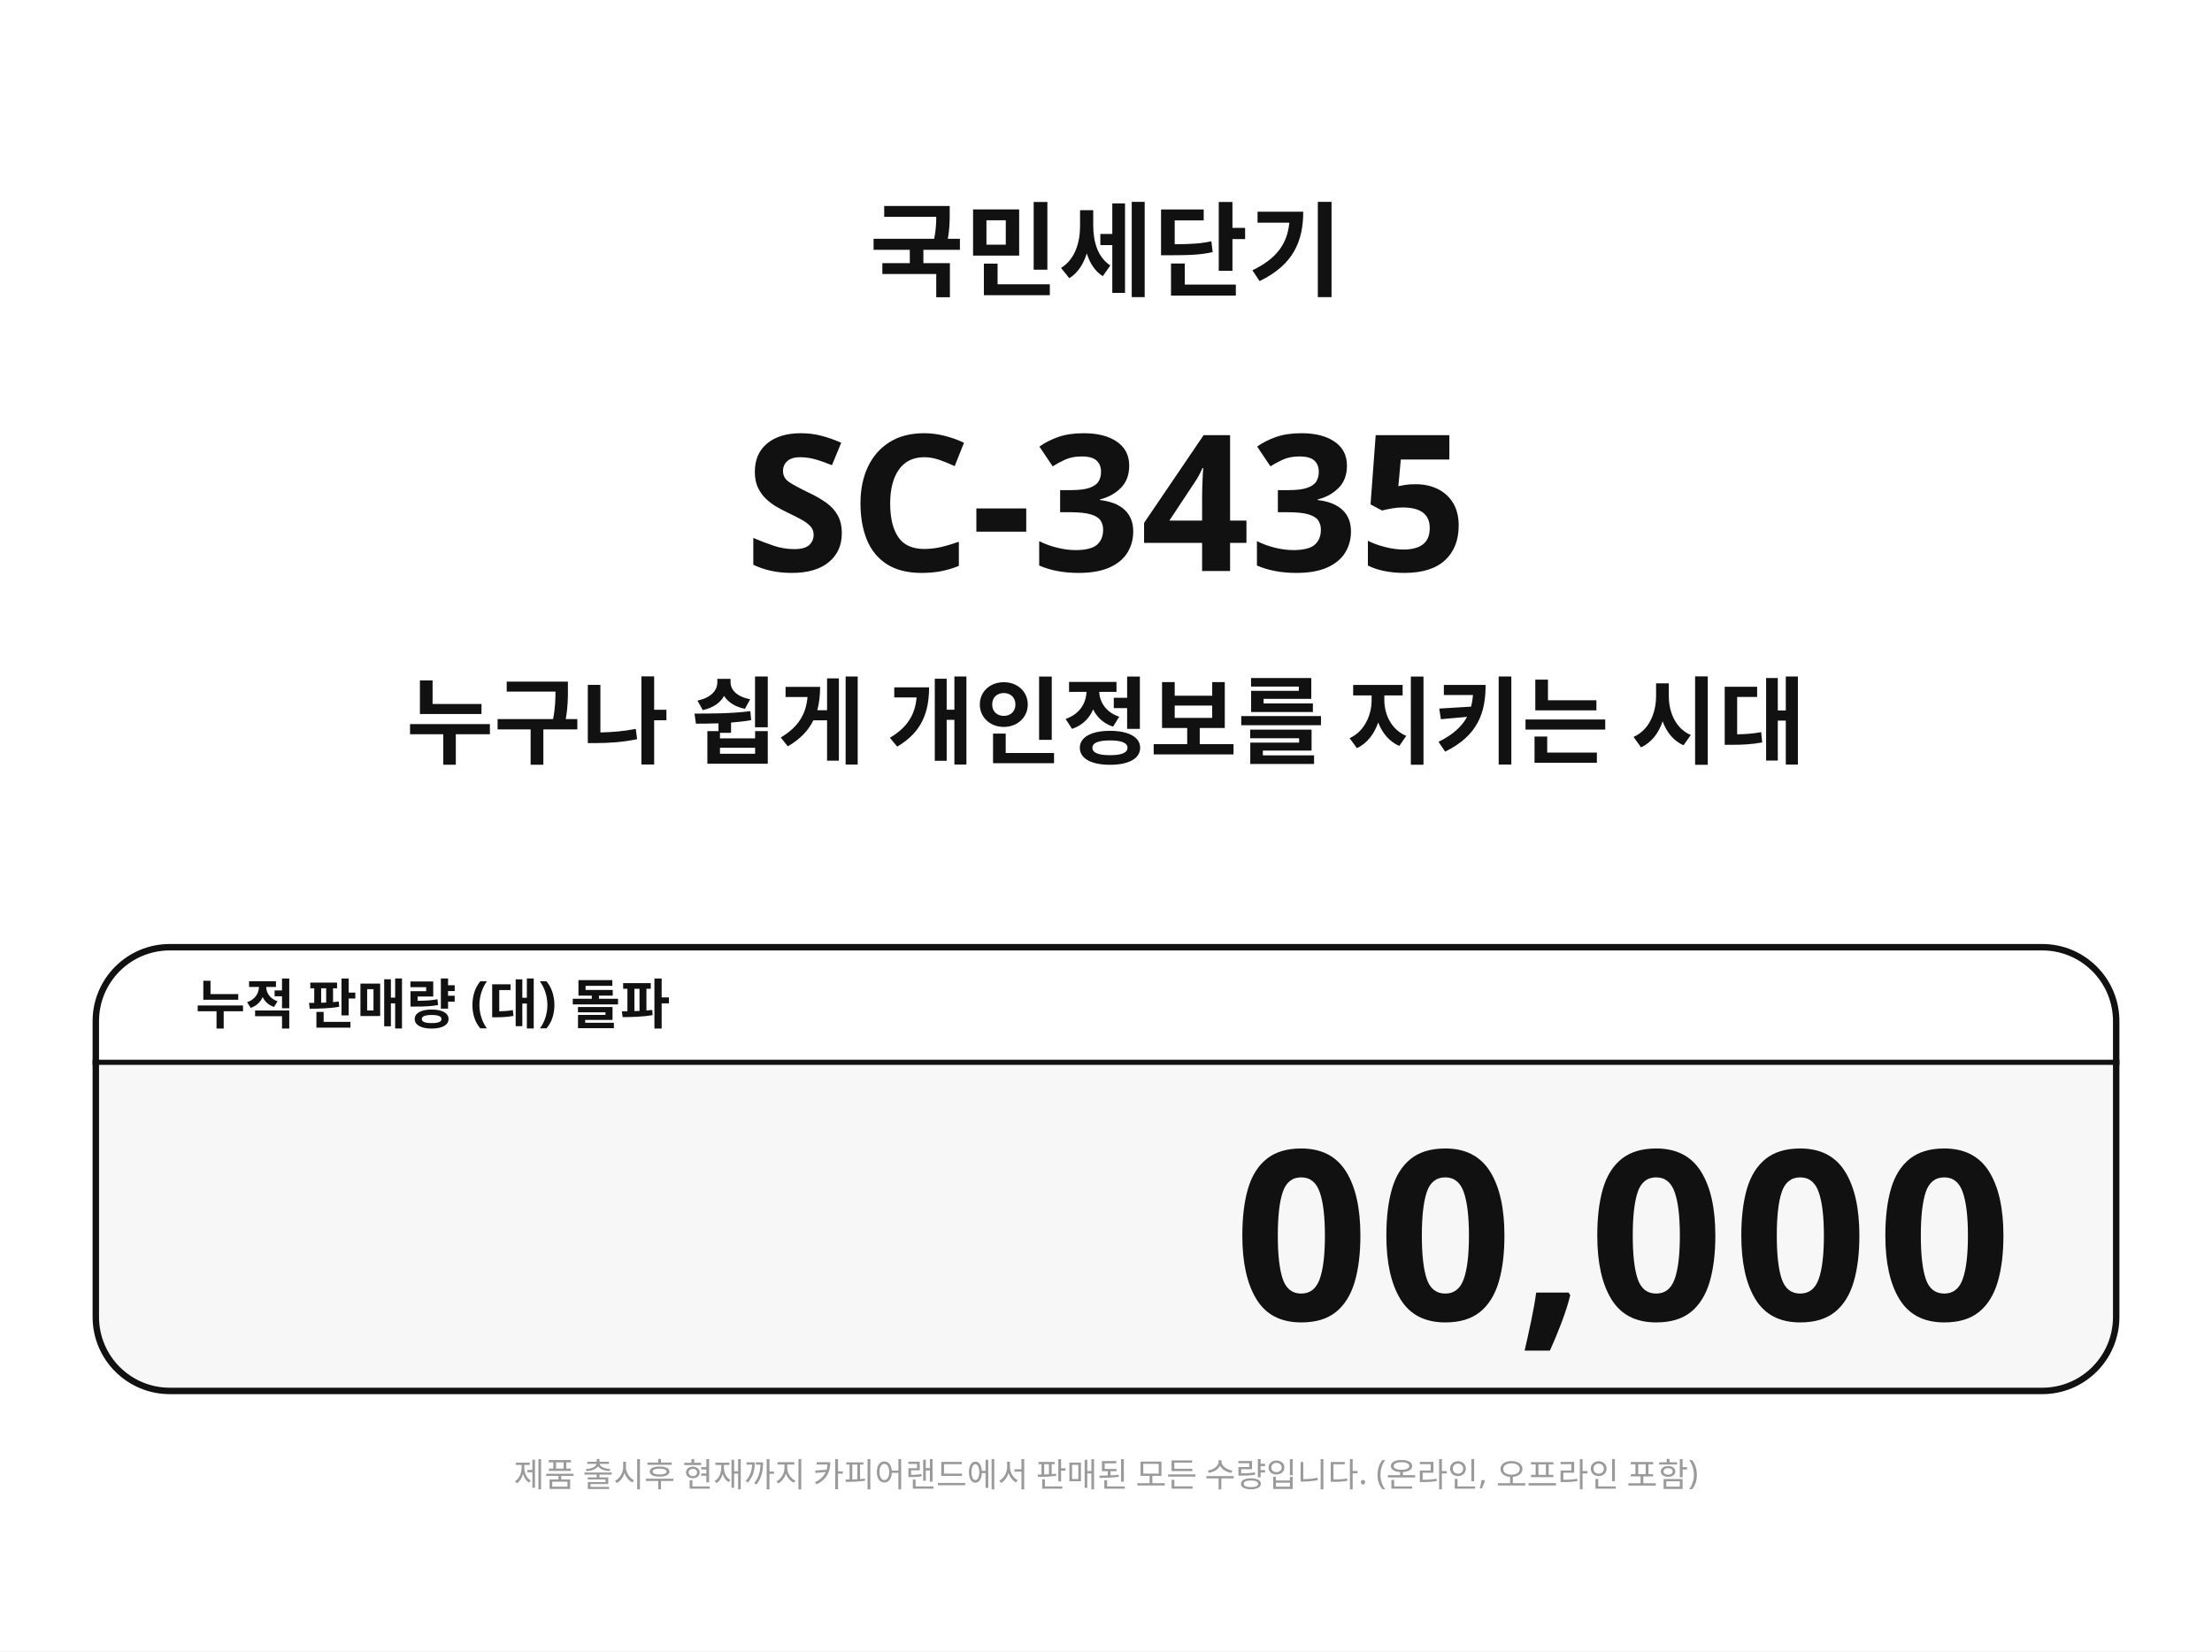
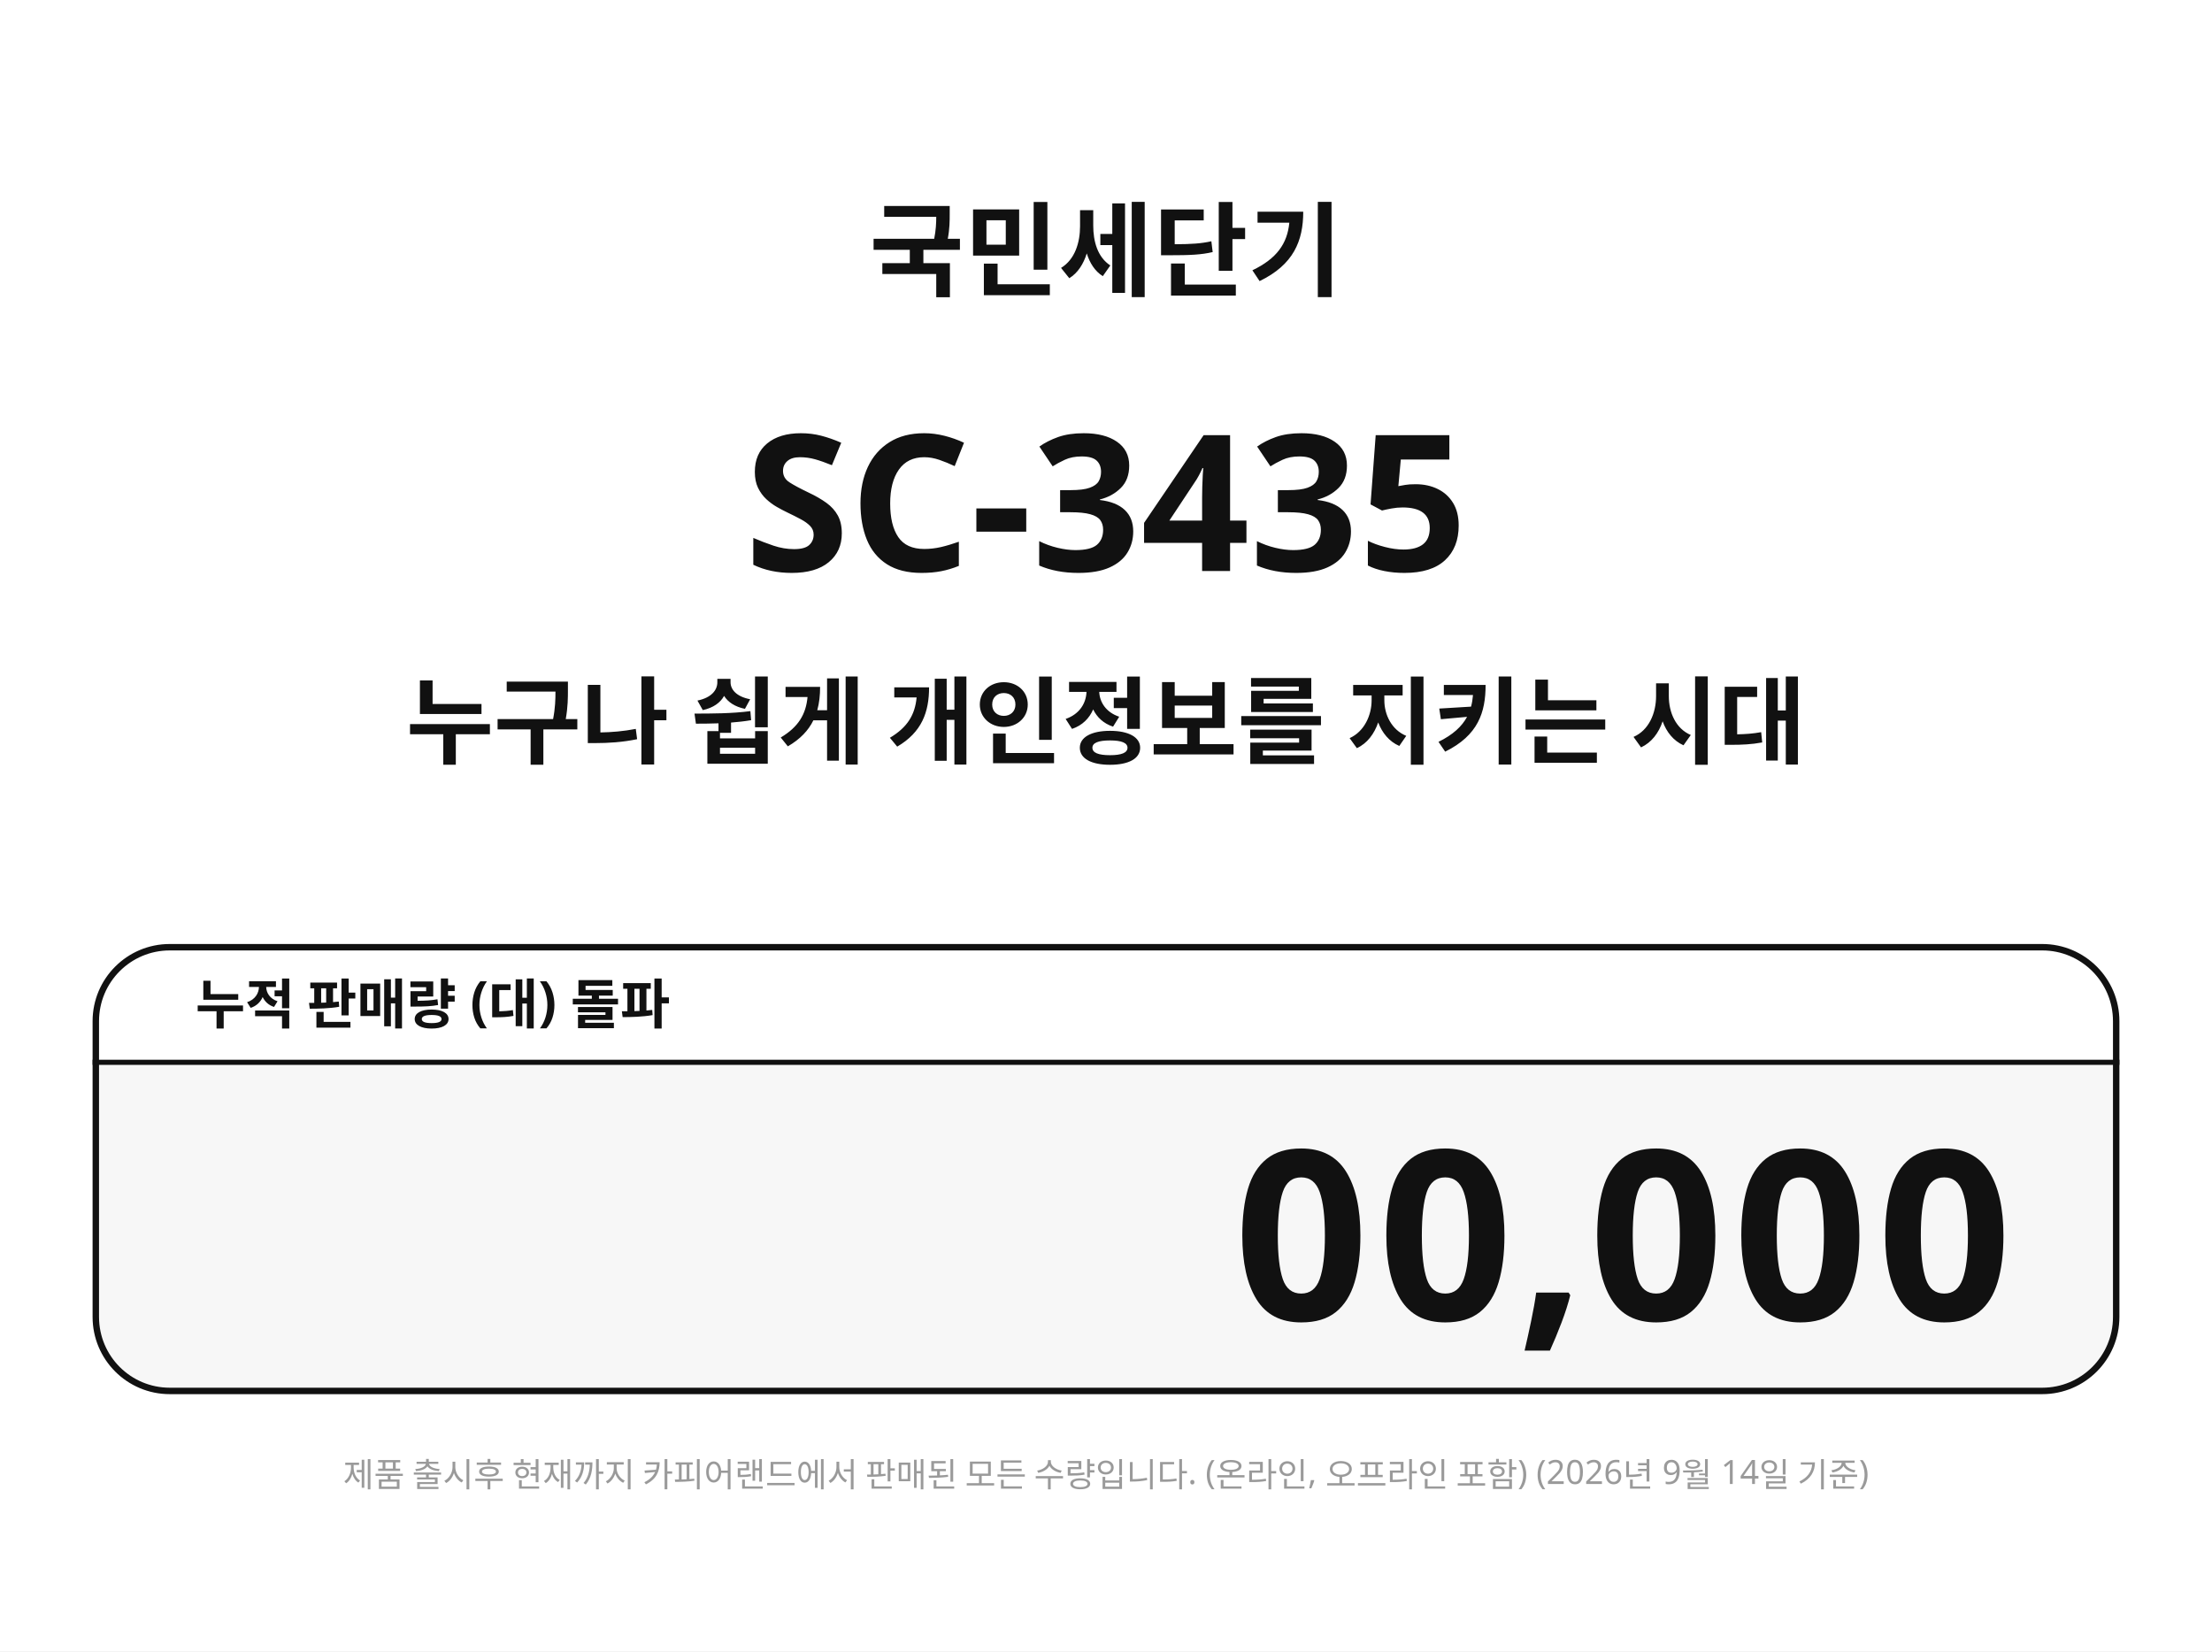
<svg xmlns="http://www.w3.org/2000/svg" width="860" height="642" viewBox="0 0 860 642" role="img">
  <defs>
    <clipPath id="odo-cell">
      <rect x="-32.0" y="-55.0" width="64" height="110" />
    </clipPath>
    <clipPath id="box-clip">
      <rect x="36" y="367" width="788" height="175" rx="30" ry="30" />
    </clipPath>
    <g id="odo">
      <text x="0" y="0" text-anchor="middle" dominant-baseline="central" font-family="'Pretendard','Malgun Gothic','Apple SD Gothic Neo',sans-serif" font-weight="900" font-size="92" fill="#111111">0</text>
      <text x="0" y="110" text-anchor="middle" dominant-baseline="central" font-family="'Pretendard','Malgun Gothic','Apple SD Gothic Neo',sans-serif" font-weight="900" font-size="92" fill="#111111">1</text>
      <text x="0" y="220" text-anchor="middle" dominant-baseline="central" font-family="'Pretendard','Malgun Gothic','Apple SD Gothic Neo',sans-serif" font-weight="900" font-size="92" fill="#111111">2</text>
      <text x="0" y="330" text-anchor="middle" dominant-baseline="central" font-family="'Pretendard','Malgun Gothic','Apple SD Gothic Neo',sans-serif" font-weight="900" font-size="92" fill="#111111">3</text>
      <text x="0" y="440" text-anchor="middle" dominant-baseline="central" font-family="'Pretendard','Malgun Gothic','Apple SD Gothic Neo',sans-serif" font-weight="900" font-size="92" fill="#111111">4</text>
      <text x="0" y="550" text-anchor="middle" dominant-baseline="central" font-family="'Pretendard','Malgun Gothic','Apple SD Gothic Neo',sans-serif" font-weight="900" font-size="92" fill="#111111">5</text>
      <text x="0" y="660" text-anchor="middle" dominant-baseline="central" font-family="'Pretendard','Malgun Gothic','Apple SD Gothic Neo',sans-serif" font-weight="900" font-size="92" fill="#111111">6</text>
      <text x="0" y="770" text-anchor="middle" dominant-baseline="central" font-family="'Pretendard','Malgun Gothic','Apple SD Gothic Neo',sans-serif" font-weight="900" font-size="92" fill="#111111">7</text>
      <text x="0" y="880" text-anchor="middle" dominant-baseline="central" font-family="'Pretendard','Malgun Gothic','Apple SD Gothic Neo',sans-serif" font-weight="900" font-size="92" fill="#111111">8</text>
      <text x="0" y="990" text-anchor="middle" dominant-baseline="central" font-family="'Pretendard','Malgun Gothic','Apple SD Gothic Neo',sans-serif" font-weight="900" font-size="92" fill="#111111">9</text>
      <text x="0" y="1100" text-anchor="middle" dominant-baseline="central" font-family="'Pretendard','Malgun Gothic','Apple SD Gothic Neo',sans-serif" font-weight="900" font-size="92" fill="#111111">0</text>
      <text x="0" y="1210" text-anchor="middle" dominant-baseline="central" font-family="'Pretendard','Malgun Gothic','Apple SD Gothic Neo',sans-serif" font-weight="900" font-size="92" fill="#111111">1</text>
      <text x="0" y="1320" text-anchor="middle" dominant-baseline="central" font-family="'Pretendard','Malgun Gothic','Apple SD Gothic Neo',sans-serif" font-weight="900" font-size="92" fill="#111111">2</text>
      <text x="0" y="1430" text-anchor="middle" dominant-baseline="central" font-family="'Pretendard','Malgun Gothic','Apple SD Gothic Neo',sans-serif" font-weight="900" font-size="92" fill="#111111">3</text>
      <text x="0" y="1540" text-anchor="middle" dominant-baseline="central" font-family="'Pretendard','Malgun Gothic','Apple SD Gothic Neo',sans-serif" font-weight="900" font-size="92" fill="#111111">4</text>
      <text x="0" y="1650" text-anchor="middle" dominant-baseline="central" font-family="'Pretendard','Malgun Gothic','Apple SD Gothic Neo',sans-serif" font-weight="900" font-size="92" fill="#111111">5</text>
      <text x="0" y="1760" text-anchor="middle" dominant-baseline="central" font-family="'Pretendard','Malgun Gothic','Apple SD Gothic Neo',sans-serif" font-weight="900" font-size="92" fill="#111111">6</text>
      <text x="0" y="1870" text-anchor="middle" dominant-baseline="central" font-family="'Pretendard','Malgun Gothic','Apple SD Gothic Neo',sans-serif" font-weight="900" font-size="92" fill="#111111">7</text>
      <text x="0" y="1980" text-anchor="middle" dominant-baseline="central" font-family="'Pretendard','Malgun Gothic','Apple SD Gothic Neo',sans-serif" font-weight="900" font-size="92" fill="#111111">8</text>
      <text x="0" y="2090" text-anchor="middle" dominant-baseline="central" font-family="'Pretendard','Malgun Gothic','Apple SD Gothic Neo',sans-serif" font-weight="900" font-size="92" fill="#111111">9</text>
      <text x="0" y="2200" text-anchor="middle" dominant-baseline="central" font-family="'Pretendard','Malgun Gothic','Apple SD Gothic Neo',sans-serif" font-weight="900" font-size="92" fill="#111111">0</text>
      <text x="0" y="2310" text-anchor="middle" dominant-baseline="central" font-family="'Pretendard','Malgun Gothic','Apple SD Gothic Neo',sans-serif" font-weight="900" font-size="92" fill="#111111">1</text>
      <text x="0" y="2420" text-anchor="middle" dominant-baseline="central" font-family="'Pretendard','Malgun Gothic','Apple SD Gothic Neo',sans-serif" font-weight="900" font-size="92" fill="#111111">2</text>
      <text x="0" y="2530" text-anchor="middle" dominant-baseline="central" font-family="'Pretendard','Malgun Gothic','Apple SD Gothic Neo',sans-serif" font-weight="900" font-size="92" fill="#111111">3</text>
      <text x="0" y="2640" text-anchor="middle" dominant-baseline="central" font-family="'Pretendard','Malgun Gothic','Apple SD Gothic Neo',sans-serif" font-weight="900" font-size="92" fill="#111111">4</text>
      <text x="0" y="2750" text-anchor="middle" dominant-baseline="central" font-family="'Pretendard','Malgun Gothic','Apple SD Gothic Neo',sans-serif" font-weight="900" font-size="92" fill="#111111">5</text>
      <text x="0" y="2860" text-anchor="middle" dominant-baseline="central" font-family="'Pretendard','Malgun Gothic','Apple SD Gothic Neo',sans-serif" font-weight="900" font-size="92" fill="#111111">6</text>
      <text x="0" y="2970" text-anchor="middle" dominant-baseline="central" font-family="'Pretendard','Malgun Gothic','Apple SD Gothic Neo',sans-serif" font-weight="900" font-size="92" fill="#111111">7</text>
      <text x="0" y="3080" text-anchor="middle" dominant-baseline="central" font-family="'Pretendard','Malgun Gothic','Apple SD Gothic Neo',sans-serif" font-weight="900" font-size="92" fill="#111111">8</text>
      <text x="0" y="3190" text-anchor="middle" dominant-baseline="central" font-family="'Pretendard','Malgun Gothic','Apple SD Gothic Neo',sans-serif" font-weight="900" font-size="92" fill="#111111">9</text>
      <text x="0" y="3300" text-anchor="middle" dominant-baseline="central" font-family="'Pretendard','Malgun Gothic','Apple SD Gothic Neo',sans-serif" font-weight="900" font-size="92" fill="#111111">0</text>
      <text x="0" y="3410" text-anchor="middle" dominant-baseline="central" font-family="'Pretendard','Malgun Gothic','Apple SD Gothic Neo',sans-serif" font-weight="900" font-size="92" fill="#111111">1</text>
      <text x="0" y="3520" text-anchor="middle" dominant-baseline="central" font-family="'Pretendard','Malgun Gothic','Apple SD Gothic Neo',sans-serif" font-weight="900" font-size="92" fill="#111111">2</text>
      <text x="0" y="3630" text-anchor="middle" dominant-baseline="central" font-family="'Pretendard','Malgun Gothic','Apple SD Gothic Neo',sans-serif" font-weight="900" font-size="92" fill="#111111">3</text>
      <text x="0" y="3740" text-anchor="middle" dominant-baseline="central" font-family="'Pretendard','Malgun Gothic','Apple SD Gothic Neo',sans-serif" font-weight="900" font-size="92" fill="#111111">4</text>
      <text x="0" y="3850" text-anchor="middle" dominant-baseline="central" font-family="'Pretendard','Malgun Gothic','Apple SD Gothic Neo',sans-serif" font-weight="900" font-size="92" fill="#111111">5</text>
      <text x="0" y="3960" text-anchor="middle" dominant-baseline="central" font-family="'Pretendard','Malgun Gothic','Apple SD Gothic Neo',sans-serif" font-weight="900" font-size="92" fill="#111111">6</text>
      <text x="0" y="4070" text-anchor="middle" dominant-baseline="central" font-family="'Pretendard','Malgun Gothic','Apple SD Gothic Neo',sans-serif" font-weight="900" font-size="92" fill="#111111">7</text>
      <text x="0" y="4180" text-anchor="middle" dominant-baseline="central" font-family="'Pretendard','Malgun Gothic','Apple SD Gothic Neo',sans-serif" font-weight="900" font-size="92" fill="#111111">8</text>
      <text x="0" y="4290" text-anchor="middle" dominant-baseline="central" font-family="'Pretendard','Malgun Gothic','Apple SD Gothic Neo',sans-serif" font-weight="900" font-size="92" fill="#111111">9</text>
      <text x="0" y="4400" text-anchor="middle" dominant-baseline="central" font-family="'Pretendard','Malgun Gothic','Apple SD Gothic Neo',sans-serif" font-weight="900" font-size="92" fill="#111111">0</text>
      <text x="0" y="4510" text-anchor="middle" dominant-baseline="central" font-family="'Pretendard','Malgun Gothic','Apple SD Gothic Neo',sans-serif" font-weight="900" font-size="92" fill="#111111">1</text>
      <text x="0" y="4620" text-anchor="middle" dominant-baseline="central" font-family="'Pretendard','Malgun Gothic','Apple SD Gothic Neo',sans-serif" font-weight="900" font-size="92" fill="#111111">2</text>
      <text x="0" y="4730" text-anchor="middle" dominant-baseline="central" font-family="'Pretendard','Malgun Gothic','Apple SD Gothic Neo',sans-serif" font-weight="900" font-size="92" fill="#111111">3</text>
      <text x="0" y="4840" text-anchor="middle" dominant-baseline="central" font-family="'Pretendard','Malgun Gothic','Apple SD Gothic Neo',sans-serif" font-weight="900" font-size="92" fill="#111111">4</text>
      <text x="0" y="4950" text-anchor="middle" dominant-baseline="central" font-family="'Pretendard','Malgun Gothic','Apple SD Gothic Neo',sans-serif" font-weight="900" font-size="92" fill="#111111">5</text>
      <text x="0" y="5060" text-anchor="middle" dominant-baseline="central" font-family="'Pretendard','Malgun Gothic','Apple SD Gothic Neo',sans-serif" font-weight="900" font-size="92" fill="#111111">6</text>
      <text x="0" y="5170" text-anchor="middle" dominant-baseline="central" font-family="'Pretendard','Malgun Gothic','Apple SD Gothic Neo',sans-serif" font-weight="900" font-size="92" fill="#111111">7</text>
      <text x="0" y="5280" text-anchor="middle" dominant-baseline="central" font-family="'Pretendard','Malgun Gothic','Apple SD Gothic Neo',sans-serif" font-weight="900" font-size="92" fill="#111111">8</text>
      <text x="0" y="5390" text-anchor="middle" dominant-baseline="central" font-family="'Pretendard','Malgun Gothic','Apple SD Gothic Neo',sans-serif" font-weight="900" font-size="92" fill="#111111">9</text>
      <text x="0" y="5500" text-anchor="middle" dominant-baseline="central" font-family="'Pretendard','Malgun Gothic','Apple SD Gothic Neo',sans-serif" font-weight="900" font-size="92" fill="#111111">0</text>
      <text x="0" y="5610" text-anchor="middle" dominant-baseline="central" font-family="'Pretendard','Malgun Gothic','Apple SD Gothic Neo',sans-serif" font-weight="900" font-size="92" fill="#111111">1</text>
      <text x="0" y="5720" text-anchor="middle" dominant-baseline="central" font-family="'Pretendard','Malgun Gothic','Apple SD Gothic Neo',sans-serif" font-weight="900" font-size="92" fill="#111111">2</text>
      <text x="0" y="5830" text-anchor="middle" dominant-baseline="central" font-family="'Pretendard','Malgun Gothic','Apple SD Gothic Neo',sans-serif" font-weight="900" font-size="92" fill="#111111">3</text>
      <text x="0" y="5940" text-anchor="middle" dominant-baseline="central" font-family="'Pretendard','Malgun Gothic','Apple SD Gothic Neo',sans-serif" font-weight="900" font-size="92" fill="#111111">4</text>
      <text x="0" y="6050" text-anchor="middle" dominant-baseline="central" font-family="'Pretendard','Malgun Gothic','Apple SD Gothic Neo',sans-serif" font-weight="900" font-size="92" fill="#111111">5</text>
      <text x="0" y="6160" text-anchor="middle" dominant-baseline="central" font-family="'Pretendard','Malgun Gothic','Apple SD Gothic Neo',sans-serif" font-weight="900" font-size="92" fill="#111111">6</text>
      <text x="0" y="6270" text-anchor="middle" dominant-baseline="central" font-family="'Pretendard','Malgun Gothic','Apple SD Gothic Neo',sans-serif" font-weight="900" font-size="92" fill="#111111">7</text>
      <text x="0" y="6380" text-anchor="middle" dominant-baseline="central" font-family="'Pretendard','Malgun Gothic','Apple SD Gothic Neo',sans-serif" font-weight="900" font-size="92" fill="#111111">8</text>
      <text x="0" y="6490" text-anchor="middle" dominant-baseline="central" font-family="'Pretendard','Malgun Gothic','Apple SD Gothic Neo',sans-serif" font-weight="900" font-size="92" fill="#111111">9</text>
      <text x="0" y="6600" text-anchor="middle" dominant-baseline="central" font-family="'Pretendard','Malgun Gothic','Apple SD Gothic Neo',sans-serif" font-weight="900" font-size="92" fill="#111111">0</text>
      <text x="0" y="6710" text-anchor="middle" dominant-baseline="central" font-family="'Pretendard','Malgun Gothic','Apple SD Gothic Neo',sans-serif" font-weight="900" font-size="92" fill="#111111">1</text>
      <text x="0" y="6820" text-anchor="middle" dominant-baseline="central" font-family="'Pretendard','Malgun Gothic','Apple SD Gothic Neo',sans-serif" font-weight="900" font-size="92" fill="#111111">2</text>
      <text x="0" y="6930" text-anchor="middle" dominant-baseline="central" font-family="'Pretendard','Malgun Gothic','Apple SD Gothic Neo',sans-serif" font-weight="900" font-size="92" fill="#111111">3</text>
      <text x="0" y="7040" text-anchor="middle" dominant-baseline="central" font-family="'Pretendard','Malgun Gothic','Apple SD Gothic Neo',sans-serif" font-weight="900" font-size="92" fill="#111111">4</text>
      <text x="0" y="7150" text-anchor="middle" dominant-baseline="central" font-family="'Pretendard','Malgun Gothic','Apple SD Gothic Neo',sans-serif" font-weight="900" font-size="92" fill="#111111">5</text>
      <text x="0" y="7260" text-anchor="middle" dominant-baseline="central" font-family="'Pretendard','Malgun Gothic','Apple SD Gothic Neo',sans-serif" font-weight="900" font-size="92" fill="#111111">6</text>
      <text x="0" y="7370" text-anchor="middle" dominant-baseline="central" font-family="'Pretendard','Malgun Gothic','Apple SD Gothic Neo',sans-serif" font-weight="900" font-size="92" fill="#111111">7</text>
      <text x="0" y="7480" text-anchor="middle" dominant-baseline="central" font-family="'Pretendard','Malgun Gothic','Apple SD Gothic Neo',sans-serif" font-weight="900" font-size="92" fill="#111111">8</text>
      <text x="0" y="7590" text-anchor="middle" dominant-baseline="central" font-family="'Pretendard','Malgun Gothic','Apple SD Gothic Neo',sans-serif" font-weight="900" font-size="92" fill="#111111">9</text>
    </g>
  </defs>
  <rect x="0" y="0" width="860" height="642" fill="#ffffff" />
  <text x="430.0" y="112" text-anchor="middle" font-family="'Pretendard','Malgun Gothic','Apple SD Gothic Neo',sans-serif" font-weight="800" font-size="40" fill="#111111">국민세단기</text>
  <text x="430.0" y="222" text-anchor="middle" font-family="'Pretendard','Malgun Gothic','Apple SD Gothic Neo',sans-serif" font-weight="800" font-size="74" fill="#111111">SC-3435</text>
  <text x="430.0" y="294" text-anchor="middle" font-family="'Pretendard','Malgun Gothic','Apple SD Gothic Neo',sans-serif" font-weight="700" font-size="37" fill="#111111">누구나 쉽게 개인정보를 지키는 시대</text>
  <g clip-path="url(#box-clip)">
    <rect x="36" y="367" width="788" height="175" fill="#F7F7F7" />
    <rect x="36" y="367" width="788" height="46" fill="#ffffff" />
    <line x1="36" y1="413" x2="824" y2="413" stroke="#111111" stroke-width="2" />
  </g>
  <rect x="37.25" y="368.25" width="785.5" height="172.5" rx="28.75" ry="28.75" fill="none" stroke="#111111" stroke-width="2.5" />
  <text x="76" y="398" font-family="'Pretendard','Malgun Gothic','Apple SD Gothic Neo',sans-serif" font-weight="700" font-size="21" fill="#111111">누적 판매량 (대) 돌파</text>
  <g transform="translate(506.00,477.50) scale(1)">
    <g clip-path="url(#odo-cell)">
      <use href="#odo">
        <animateTransform attributeName="transform" type="translate" calcMode="spline" keyTimes="0;0.350;1" keySplines="0.12 0.9 0.2 1;0 0 1 1" values="0 0;0 -2310;0 -2310" dur="3.4s" repeatCount="indefinite" />
      </use>
    </g>
  </g>
  <g transform="translate(562.00,477.50) scale(1)">
    <g clip-path="url(#odo-cell)">
      <use href="#odo">
        <animateTransform attributeName="transform" type="translate" calcMode="spline" keyTimes="0;0.420;1" keySplines="0.12 0.9 0.2 1;0 0 1 1" values="0 0;0 -3740;0 -3740" dur="3.4s" repeatCount="indefinite" />
      </use>
    </g>
  </g>
  <text x="603.00" y="477.50" text-anchor="middle" dominant-baseline="central" font-family="'Pretendard','Malgun Gothic','Apple SD Gothic Neo',sans-serif" font-weight="900" font-size="92.00" fill="#111111">,</text>
  <g transform="translate(644.00,477.50) scale(1)">
    <g clip-path="url(#odo-cell)">
      <use href="#odo">
        <animateTransform attributeName="transform" type="translate" calcMode="spline" keyTimes="0;0.490;1" keySplines="0.12 0.9 0.2 1;0 0 1 1" values="0 0;0 -5390;0 -5390" dur="3.4s" repeatCount="indefinite" />
      </use>
    </g>
  </g>
  <g transform="translate(700.00,477.50) scale(1)">
    <g clip-path="url(#odo-cell)">
      <use href="#odo">
        <animateTransform attributeName="transform" type="translate" calcMode="spline" keyTimes="0;0.560;1" keySplines="0.12 0.9 0.2 1;0 0 1 1" values="0 0;0 -5500;0 -5500" dur="3.4s" repeatCount="indefinite" />
      </use>
    </g>
  </g>
  <g transform="translate(756.00,477.50) scale(1)">
    <g clip-path="url(#odo-cell)">
      <use href="#odo">
        <animateTransform attributeName="transform" type="translate" calcMode="spline" keyTimes="0;0.630;1" keySplines="0.12 0.9 0.2 1;0 0 1 1" values="0 0;0 -6600;0 -6600" dur="3.4s" repeatCount="indefinite" />
      </use>
    </g>
  </g>
-   <text x="430.0" y="578" text-anchor="middle" font-family="'Pretendard','Malgun Gothic','Apple SD Gothic Neo',sans-serif" font-weight="400" font-size="13" fill="#9A9A9A">제품 출시후 현재까지 카피어랜드에서 판매된 모든 수량입니다. (온라인, 오프라인 포함)</text>
+   <text x="430.0" y="578" text-anchor="middle" font-family="'Pretendard','Malgun Gothic','Apple SD Gothic Neo',sans-serif" font-weight="400" font-size="13" fill="#9A9A9A">제품 출시후 현재까지 카피어랜드에서 판매된 모든 수량입니다. (온라인, 오프라인 포함) (2026년 9월 14일 기준)</text>
</svg>
